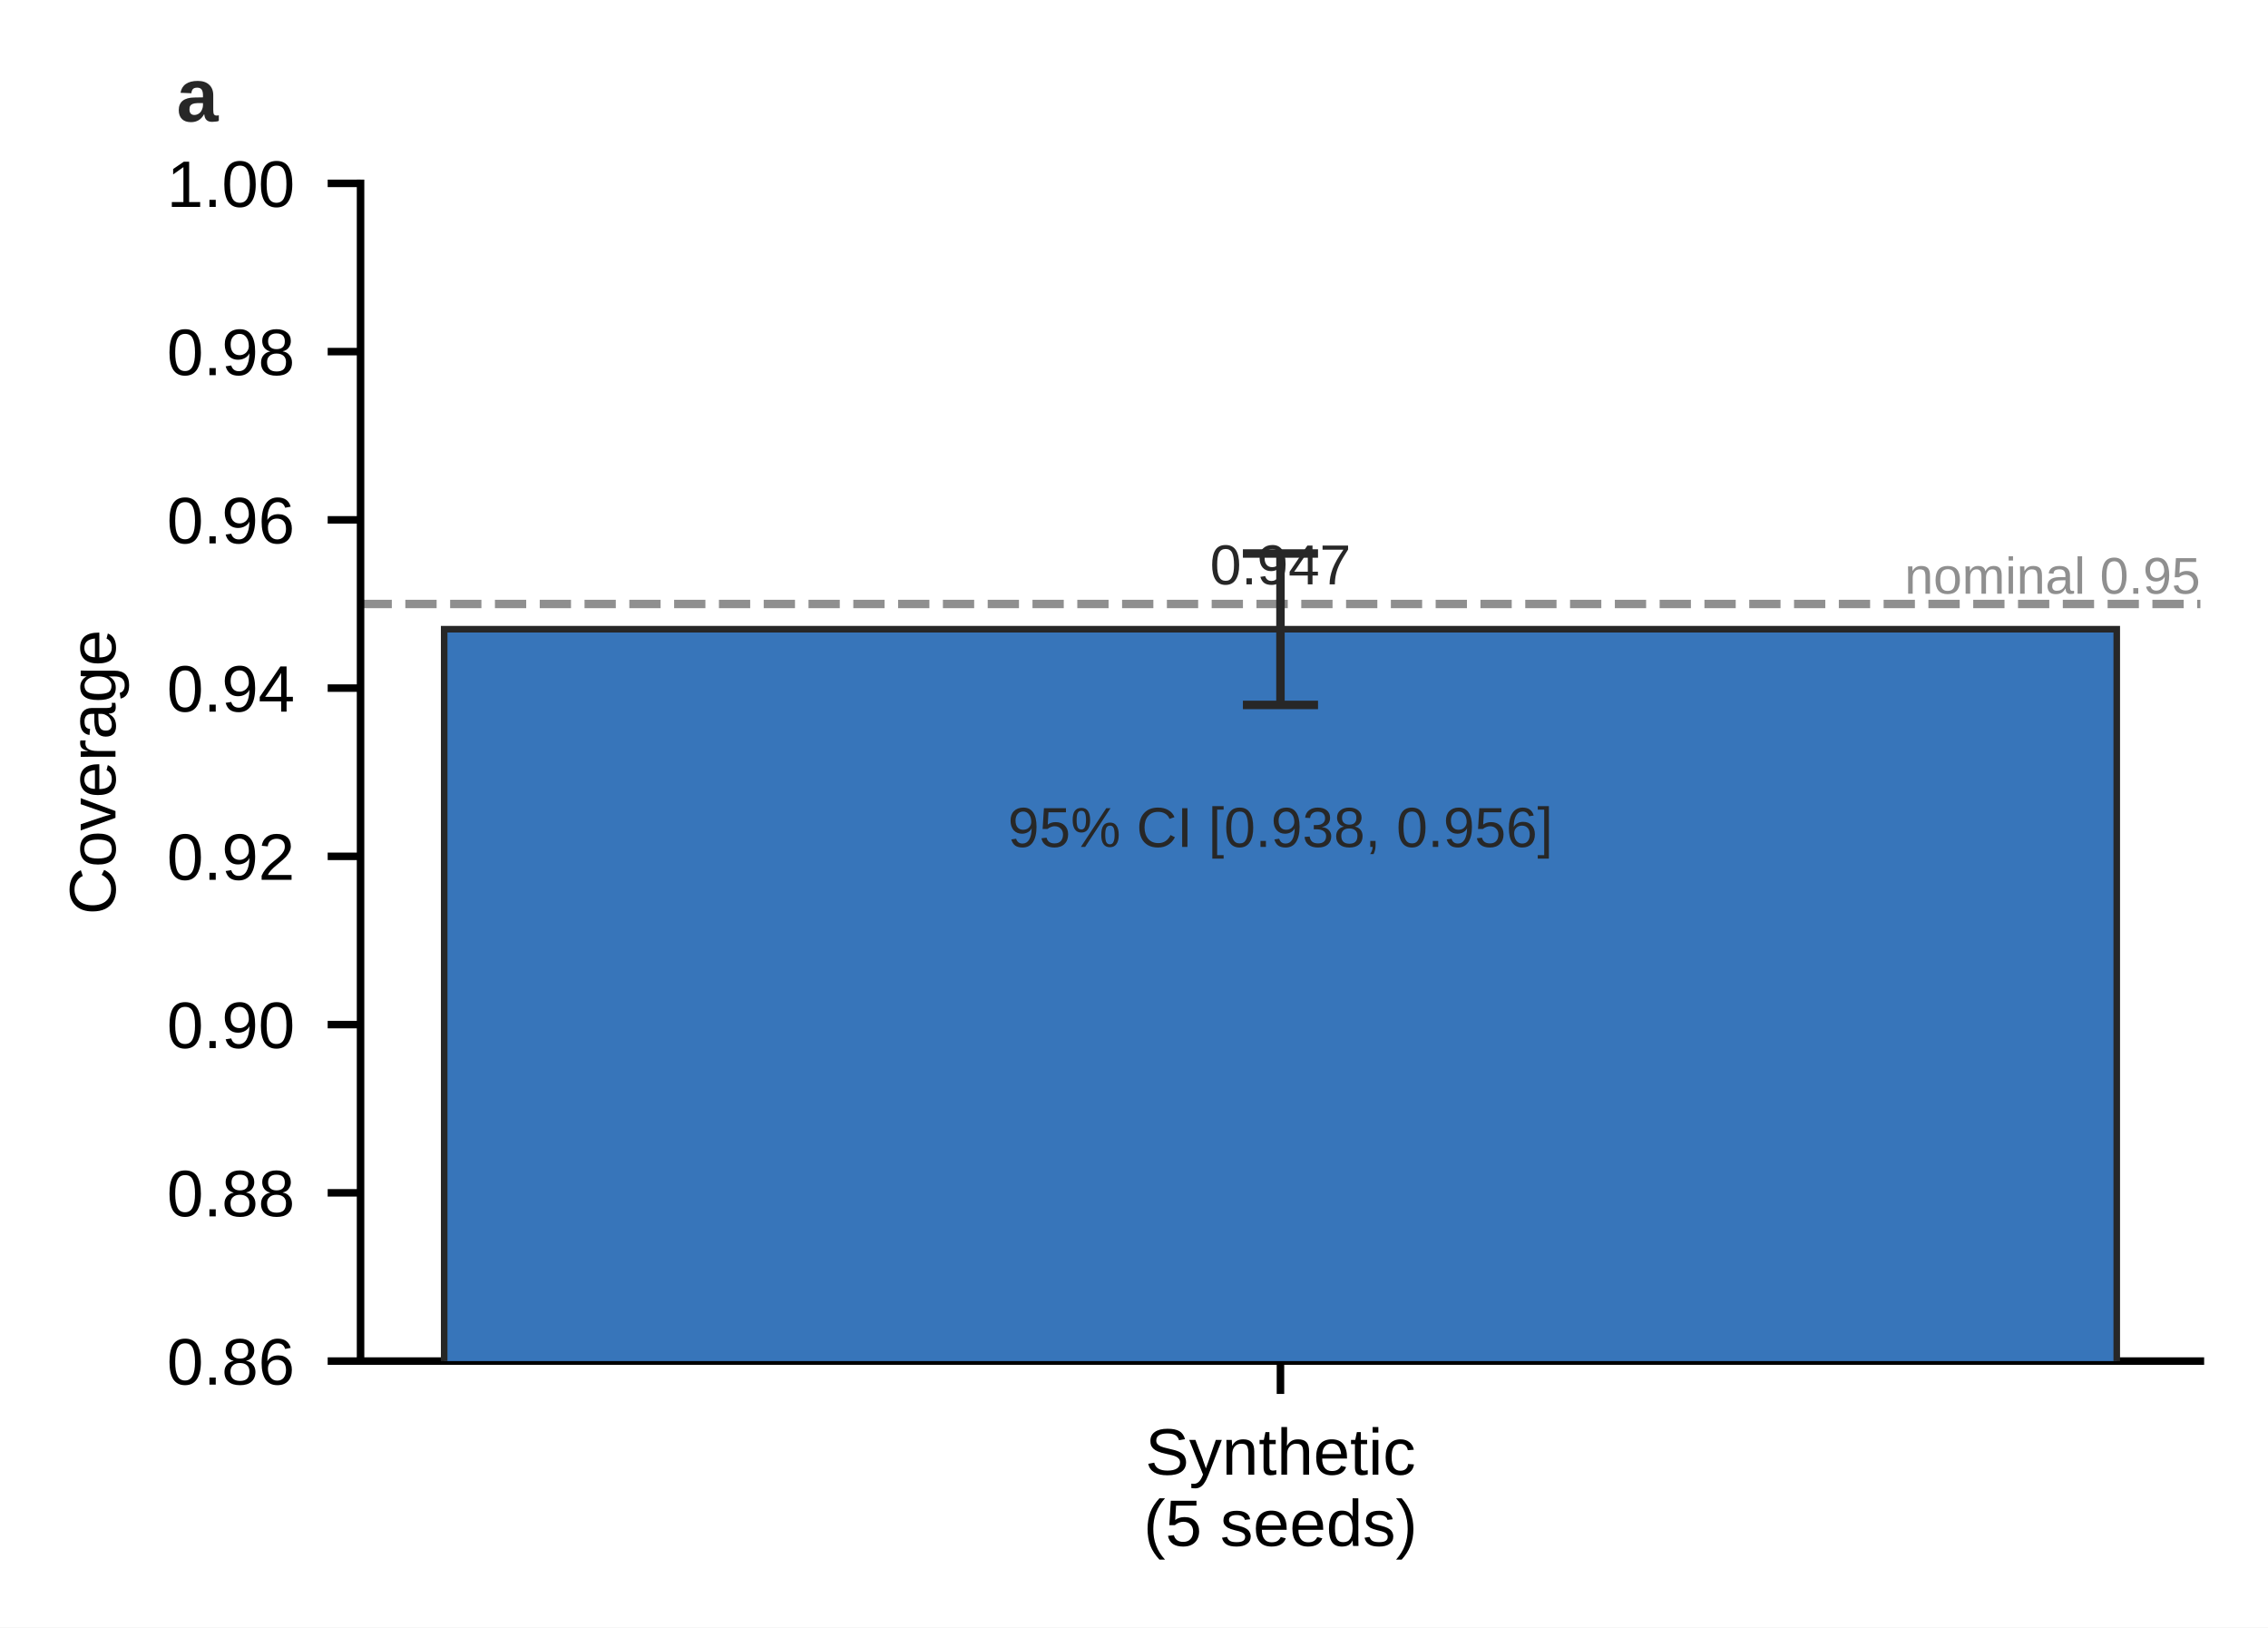
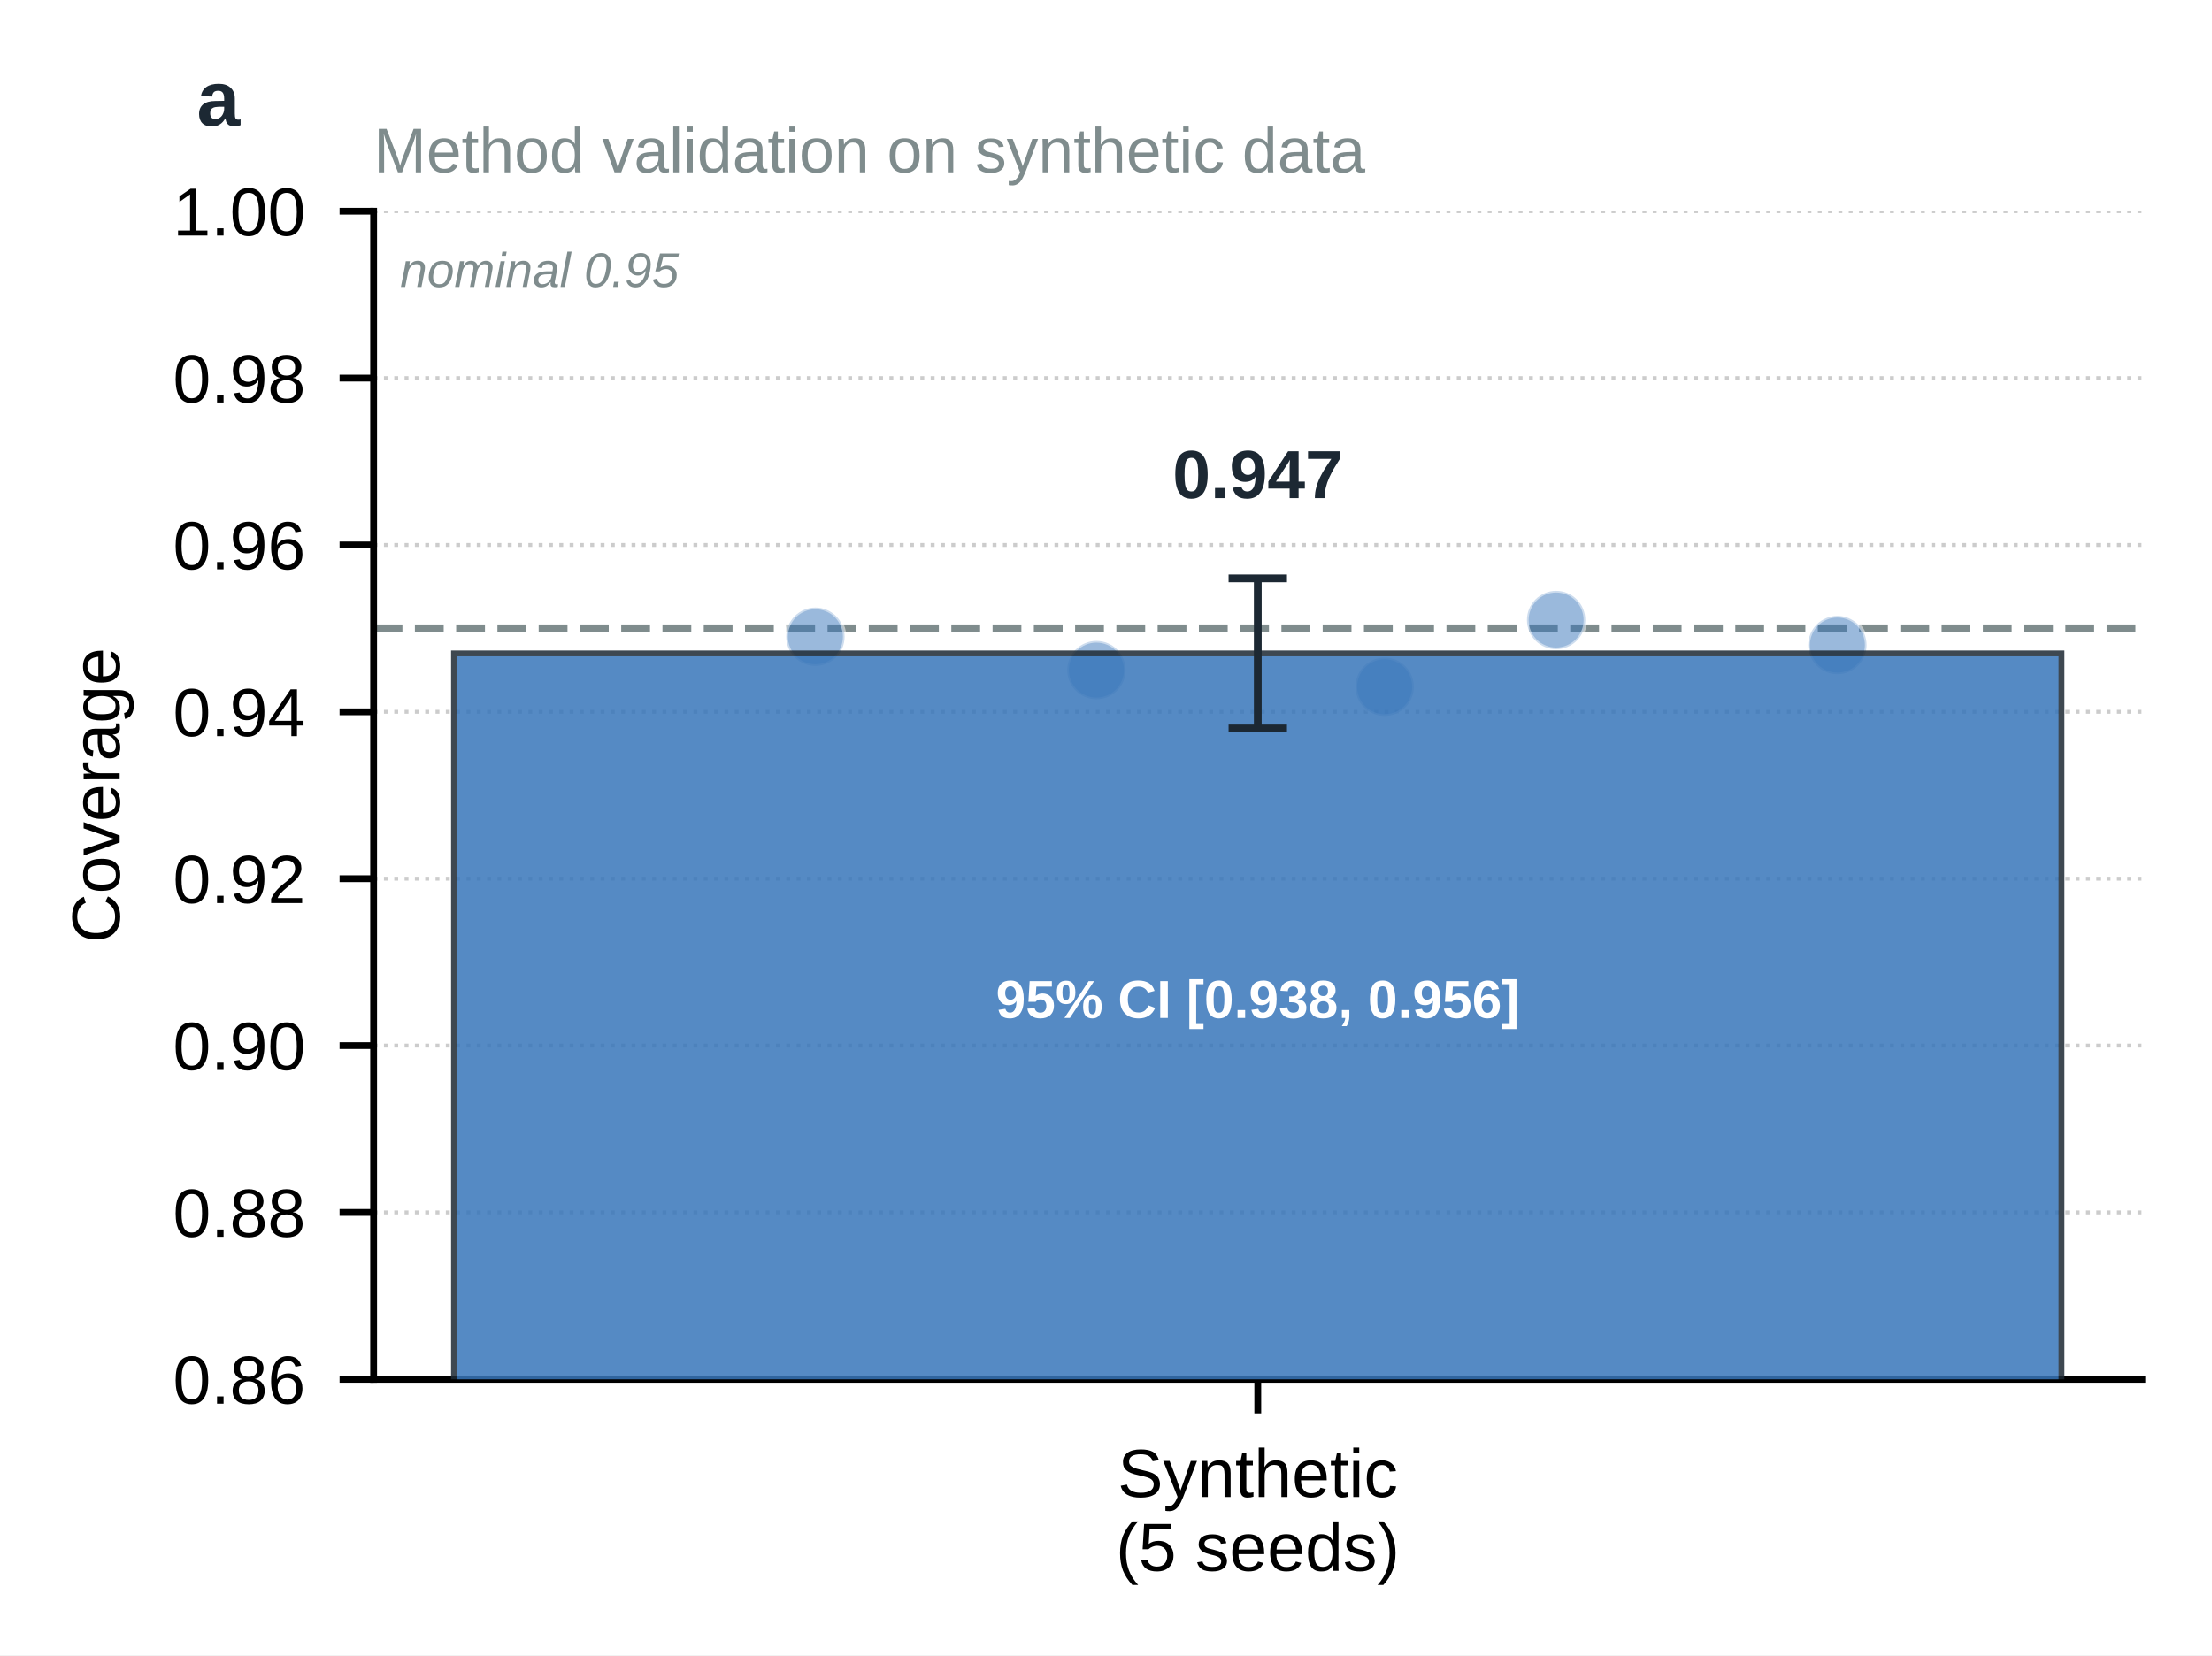
- <svg xmlns="http://www.w3.org/2000/svg" xmlns:xlink="http://www.w3.org/1999/xlink" width="241.501pt" height="173.244pt" viewBox="0 0 241.501 173.244" version="1.1">
+ <svg xmlns="http://www.w3.org/2000/svg" xmlns:xlink="http://www.w3.org/1999/xlink" width="227.293pt" height="170.119pt" viewBox="0 0 227.293 170.119" version="1.1">
  <defs>
    <style type="text/css">*{stroke-linejoin: round; stroke-linecap: butt}</style>
  </defs>
  <g id="figure_1">
    <g id="patch_1">
-       <path d="M 0 173.244  L 241.501 173.244  L 241.501 0  L 0 0  z " style="fill: #ffffff" />
+       <path d="M 0 170.119  L 227.293 170.119  L 227.293 0  L 0 0  z " style="fill: #ffffff" />
    </g>
    <g id="axes_1">
      <g id="patch_2">
-         <path d="M 38.392 144.887  L 234.301 144.887  L 234.301 19.52  L 38.392 19.52  z " style="fill: #ffffff" />
+         <path d="M 38.392 141.761  L 220.093 141.761  L 220.093 21.708  L 38.392 21.708  z " style="fill: #ffffff" />
      </g>
      <g id="line2d_1">
-         <path d="M 38.392 64.294  L 234.301 64.294  " clip-path="url(#p74434cd032)" style="fill: none; stroke-dasharray: 3.33,1.44; stroke-dashoffset: 0; stroke: #8f8f8f; stroke-width: 0.9" />
+         <path d="M 38.392 64.584  L 220.093 64.584  " clip-path="url(#p3faeaeef79)" style="fill: none; stroke-dasharray: 2.96,1.28; stroke-dashoffset: 0; stroke: #7f8c8d; stroke-width: 0.8" />
      </g>
      <g id="matplotlib.axis_1">
        <g id="xtick_1">
          <g id="line2d_2">
            <defs>
-               <path id="m7fdbb6f39f" d="M 0 0  L 0 3.5  " style="stroke: #000000; stroke-width: 0.8" />
+               <path id="m945b295067" d="M 0 0  L 0 3.5  " style="stroke: #000000; stroke-width: 0.7" />
            </defs>
            <g>
-               <use xlink:href="#m7fdbb6f39f" x="136.346" y="144.887" style="stroke: #000000; stroke-width: 0.8" />
+               <use xlink:href="#m945b295067" x="129.243" y="141.761" style="stroke: #000000; stroke-width: 0.7" />
            </g>
          </g>
          <g id="text_1">
-             <text style="font: 7px 'Arial', 'DejaVu Sans', 'Liberation Sans', sans-serif" transform="translate(121.9505 156.9825)">Synthetic</text>
-             <text style="font: 7px 'Arial', 'DejaVu Sans', 'Liberation Sans', sans-serif" transform="translate(121.758 164.5707)">(5 seeds)</text>
+             <text style="font: 7px 'Arial', 'DejaVu Sans', 'Liberation Sans', sans-serif" transform="translate(114.8466 153.8571)">Synthetic</text>
+             <text style="font: 7px 'Arial', 'DejaVu Sans', 'Liberation Sans', sans-serif" transform="translate(114.6541 161.4453)">(5 seeds)</text>
          </g>
        </g>
      </g>
      <g id="matplotlib.axis_2">
        <g id="ytick_1">
          <g id="line2d_3">
+             <path d="M 38.392 141.761  L 220.093 141.761  " clip-path="url(#p3faeaeef79)" style="fill: none; stroke-dasharray: 0.4,0.66; stroke-dashoffset: 0; stroke: #cccccc; stroke-width: 0.4" />
+           </g>
+           <g id="line2d_4">
            <defs>
-               <path id="m7f51a5cab4" d="M 0 0  L -3.5 0  " style="stroke: #000000; stroke-width: 0.8" />
+               <path id="m402fe6fba7" d="M 0 0  L -3.5 0  " style="stroke: #000000; stroke-width: 0.7" />
            </defs>
            <g>
-               <use xlink:href="#m7f51a5cab4" x="38.392" y="144.887" style="stroke: #000000; stroke-width: 0.8" />
+               <use xlink:href="#m402fe6fba7" x="38.392" y="141.761" style="stroke: #000000; stroke-width: 0.7" />
            </g>
          </g>
          <g id="text_2">
-             <text style="font: 7px 'Arial', 'DejaVu Sans', 'Liberation Sans', sans-serif; text-anchor: end" x="31.392" y="147.392" transform="rotate(-0 31.39172 147.3919)">0.86</text>
+             <text style="font: 7px 'Arial', 'DejaVu Sans', 'Liberation Sans', sans-serif; text-anchor: end" x="31.392" y="144.267" transform="rotate(-0 31.39172 144.2665)">0.86</text>
          </g>
        </g>
        <g id="ytick_2">
-           <g id="line2d_4">
-             <g>
-               <use xlink:href="#m7f51a5cab4" x="38.392" y="126.977" style="stroke: #000000; stroke-width: 0.8" />
+           <g id="line2d_5">
+             <path d="M 38.392 124.611  L 220.093 124.611  " clip-path="url(#p3faeaeef79)" style="fill: none; stroke-dasharray: 0.4,0.66; stroke-dashoffset: 0; stroke: #cccccc; stroke-width: 0.4" />
+           </g>
+           <g id="line2d_6">
+             <g>
+               <use xlink:href="#m402fe6fba7" x="38.392" y="124.611" style="stroke: #000000; stroke-width: 0.7" />
            </g>
          </g>
          <g id="text_3">
-             <text style="font: 7px 'Arial', 'DejaVu Sans', 'Liberation Sans', sans-serif; text-anchor: end" x="31.392" y="129.482" transform="rotate(-0 31.39172 129.4823)">0.88</text>
+             <text style="font: 7px 'Arial', 'DejaVu Sans', 'Liberation Sans', sans-serif; text-anchor: end" x="31.392" y="127.116" transform="rotate(-0 31.39172 127.1161)">0.88</text>
          </g>
        </g>
        <g id="ytick_3">
-           <g id="line2d_5">
-             <g>
-               <use xlink:href="#m7f51a5cab4" x="38.392" y="109.068" style="stroke: #000000; stroke-width: 0.8" />
+           <g id="line2d_7">
+             <path d="M 38.392 107.46  L 220.093 107.46  " clip-path="url(#p3faeaeef79)" style="fill: none; stroke-dasharray: 0.4,0.66; stroke-dashoffset: 0; stroke: #cccccc; stroke-width: 0.4" />
+           </g>
+           <g id="line2d_8">
+             <g>
+               <use xlink:href="#m402fe6fba7" x="38.392" y="107.46" style="stroke: #000000; stroke-width: 0.7" />
            </g>
          </g>
          <g id="text_4">
-             <text style="font: 7px 'Arial', 'DejaVu Sans', 'Liberation Sans', sans-serif; text-anchor: end" x="31.392" y="111.573" transform="rotate(-0 31.39172 111.5728)">0.90</text>
+             <text style="font: 7px 'Arial', 'DejaVu Sans', 'Liberation Sans', sans-serif; text-anchor: end" x="31.392" y="109.966" transform="rotate(-0 31.39172 109.9656)">0.90</text>
          </g>
        </g>
        <g id="ytick_4">
-           <g id="line2d_6">
-             <g>
-               <use xlink:href="#m7f51a5cab4" x="38.392" y="91.158" style="stroke: #000000; stroke-width: 0.8" />
+           <g id="line2d_9">
+             <path d="M 38.392 90.31  L 220.093 90.31  " clip-path="url(#p3faeaeef79)" style="fill: none; stroke-dasharray: 0.4,0.66; stroke-dashoffset: 0; stroke: #cccccc; stroke-width: 0.4" />
+           </g>
+           <g id="line2d_10">
+             <g>
+               <use xlink:href="#m402fe6fba7" x="38.392" y="90.31" style="stroke: #000000; stroke-width: 0.7" />
            </g>
          </g>
          <g id="text_5">
-             <text style="font: 7px 'Arial', 'DejaVu Sans', 'Liberation Sans', sans-serif; text-anchor: end" x="31.392" y="93.663" transform="rotate(-0 31.39172 93.6632)">0.92</text>
+             <text style="font: 7px 'Arial', 'DejaVu Sans', 'Liberation Sans', sans-serif; text-anchor: end" x="31.392" y="92.815" transform="rotate(-0 31.39172 92.81519)">0.92</text>
          </g>
        </g>
        <g id="ytick_5">
-           <g id="line2d_7">
-             <g>
-               <use xlink:href="#m7f51a5cab4" x="38.392" y="73.248" style="stroke: #000000; stroke-width: 0.8" />
+           <g id="line2d_11">
+             <path d="M 38.392 73.16  L 220.093 73.16  " clip-path="url(#p3faeaeef79)" style="fill: none; stroke-dasharray: 0.4,0.66; stroke-dashoffset: 0; stroke: #cccccc; stroke-width: 0.4" />
+           </g>
+           <g id="line2d_12">
+             <g>
+               <use xlink:href="#m402fe6fba7" x="38.392" y="73.16" style="stroke: #000000; stroke-width: 0.7" />
            </g>
          </g>
          <g id="text_6">
-             <text style="font: 7px 'Arial', 'DejaVu Sans', 'Liberation Sans', sans-serif; text-anchor: end" x="31.392" y="75.754" transform="rotate(-0 31.39172 75.75362)">0.94</text>
+             <text style="font: 7px 'Arial', 'DejaVu Sans', 'Liberation Sans', sans-serif; text-anchor: end" x="31.392" y="75.665" transform="rotate(-0 31.39172 75.66475)">0.94</text>
          </g>
        </g>
        <g id="ytick_6">
-           <g id="line2d_8">
-             <g>
-               <use xlink:href="#m7f51a5cab4" x="38.392" y="55.339" style="stroke: #000000; stroke-width: 0.8" />
+           <g id="line2d_13">
+             <path d="M 38.392 56.009  L 220.093 56.009  " clip-path="url(#p3faeaeef79)" style="fill: none; stroke-dasharray: 0.4,0.66; stroke-dashoffset: 0; stroke: #cccccc; stroke-width: 0.4" />
+           </g>
+           <g id="line2d_14">
+             <g>
+               <use xlink:href="#m402fe6fba7" x="38.392" y="56.009" style="stroke: #000000; stroke-width: 0.7" />
            </g>
          </g>
          <g id="text_7">
-             <text style="font: 7px 'Arial', 'DejaVu Sans', 'Liberation Sans', sans-serif; text-anchor: end" x="31.392" y="57.844" transform="rotate(-0 31.39172 57.84405)">0.96</text>
+             <text style="font: 7px 'Arial', 'DejaVu Sans', 'Liberation Sans', sans-serif; text-anchor: end" x="31.392" y="58.514" transform="rotate(-0 31.39172 58.51431)">0.96</text>
          </g>
        </g>
        <g id="ytick_7">
-           <g id="line2d_9">
-             <g>
-               <use xlink:href="#m7f51a5cab4" x="38.392" y="37.429" style="stroke: #000000; stroke-width: 0.8" />
+           <g id="line2d_15">
+             <path d="M 38.392 38.859  L 220.093 38.859  " clip-path="url(#p3faeaeef79)" style="fill: none; stroke-dasharray: 0.4,0.66; stroke-dashoffset: 0; stroke: #cccccc; stroke-width: 0.4" />
+           </g>
+           <g id="line2d_16">
+             <g>
+               <use xlink:href="#m402fe6fba7" x="38.392" y="38.859" style="stroke: #000000; stroke-width: 0.7" />
            </g>
          </g>
          <g id="text_8">
-             <text style="font: 7px 'Arial', 'DejaVu Sans', 'Liberation Sans', sans-serif; text-anchor: end" x="31.392" y="39.934" transform="rotate(-0 31.39172 39.93448)">0.98</text>
+             <text style="font: 7px 'Arial', 'DejaVu Sans', 'Liberation Sans', sans-serif; text-anchor: end" x="31.392" y="41.364" transform="rotate(-0 31.39172 41.36386)">0.98</text>
          </g>
        </g>
        <g id="ytick_8">
-           <g id="line2d_10">
-             <g>
-               <use xlink:href="#m7f51a5cab4" x="38.392" y="19.52" style="stroke: #000000; stroke-width: 0.8" />
+           <g id="line2d_17">
+             <path d="M 38.392 21.708  L 220.093 21.708  " clip-path="url(#p3faeaeef79)" style="fill: none; stroke-dasharray: 0.4,0.66; stroke-dashoffset: 0; stroke: #cccccc; stroke-width: 0.4" />
+           </g>
+           <g id="line2d_18">
+             <g>
+               <use xlink:href="#m402fe6fba7" x="38.392" y="21.708" style="stroke: #000000; stroke-width: 0.7" />
            </g>
          </g>
          <g id="text_9">
-             <text style="font: 7px 'Arial', 'DejaVu Sans', 'Liberation Sans', sans-serif; text-anchor: end" x="31.392" y="22.025" transform="rotate(-0 31.39172 22.02491)">1.00</text>
+             <text style="font: 7px 'Arial', 'DejaVu Sans', 'Liberation Sans', sans-serif; text-anchor: end" x="31.392" y="24.213" transform="rotate(-0 31.39172 24.21342)">1.00</text>
          </g>
        </g>
        <g id="text_10">
-           <text style="font: 7px 'Arial', 'DejaVu Sans', 'Liberation Sans', sans-serif; text-anchor: middle" x="12.296" y="82.203" transform="rotate(-90 12.29578 82.20318)">Coverage</text>
+           <text style="font: 7px 'Arial', 'DejaVu Sans', 'Liberation Sans', sans-serif; text-anchor: middle" x="12.296" y="81.735" transform="rotate(-90 12.29578 81.73474)">Coverage</text>
+         </g>
+       </g>
+       <g id="PathCollection_1">
+         <defs>
+           <path id="m2f41ab6f6e" d="M 0 3  C 0.796 3 1.559 2.684 2.121 2.121  C 2.684 1.559 3 0.796 3 0  C 3 -0.796 2.684 -1.559 2.121 -2.121  C 1.559 -2.684 0.796 -3 0 -3  C -0.796 -3 -1.559 -2.684 -2.121 -2.121  C -2.684 -1.559 -3 -0.796 -3 0  C -3 0.796 -2.684 1.559 -2.121 2.121  C -1.559 2.684 -0.796 3 0 3  z " style="stroke: #ffffff; stroke-opacity: 0.5; stroke-width: 0.35" />
+         </defs>
+         <g clip-path="url(#p3faeaeef79)">
+           <use xlink:href="#m2f41ab6f6e" x="112.663" y="68.872" style="fill: #3775ba; fill-opacity: 0.5; stroke: #ffffff; stroke-opacity: 0.5; stroke-width: 0.35" />
+           <use xlink:href="#m2f41ab6f6e" x="188.803" y="66.299" style="fill: #3775ba; fill-opacity: 0.5; stroke: #ffffff; stroke-opacity: 0.5; stroke-width: 0.35" />
+           <use xlink:href="#m2f41ab6f6e" x="159.9" y="63.727" style="fill: #3775ba; fill-opacity: 0.5; stroke: #ffffff; stroke-opacity: 0.5; stroke-width: 0.35" />
+           <use xlink:href="#m2f41ab6f6e" x="142.28" y="70.587" style="fill: #3775ba; fill-opacity: 0.5; stroke: #ffffff; stroke-opacity: 0.5; stroke-width: 0.35" />
+           <use xlink:href="#m2f41ab6f6e" x="83.787" y="65.442" style="fill: #3775ba; fill-opacity: 0.5; stroke: #ffffff; stroke-opacity: 0.5; stroke-width: 0.35" />
        </g>
      </g>
      <g id="patch_3">
-         <path d="M 38.392 144.887  L 38.392 19.52  " style="fill: none; stroke: #000000; stroke-width: 0.8; stroke-linejoin: miter; stroke-linecap: square" />
+         <path d="M 38.392 141.761  L 38.392 21.708  " style="fill: none; stroke: #000000; stroke-width: 0.7; stroke-linejoin: miter; stroke-linecap: square" />
      </g>
      <g id="patch_4">
-         <path d="M 38.392 144.887  L 234.301 144.887  " style="fill: none; stroke: #000000; stroke-width: 0.8; stroke-linejoin: miter; stroke-linecap: square" />
+         <path d="M 38.392 141.761  L 220.093 141.761  " style="fill: none; stroke: #000000; stroke-width: 0.7; stroke-linejoin: miter; stroke-linecap: square" />
      </g>
      <g id="patch_5">
-         <path d="M 47.297 914.998  L 225.396 914.998  L 225.396 66.98  L 47.297 66.98  z " clip-path="url(#p74434cd032)" style="fill: #3775ba; stroke: #272727; stroke-width: 0.7; stroke-linejoin: miter" />
+         <path d="M 46.651 879.23  L 211.834 879.23  L 211.834 67.157  L 46.651 67.157  z " clip-path="url(#p3faeaeef79)" style="fill: #3775ba; opacity: 0.85; stroke: #1c2833; stroke-width: 0.6; stroke-linejoin: miter" />
      </g>
      <g id="text_11">
-         <text style="fill: #272727; font: 6px 'Arial', 'DejaVu Sans', 'Liberation Sans', sans-serif; text-anchor: middle" x="136.346" y="62.206" transform="rotate(-0 136.3465 62.20563)">0.947</text>
+         <text style="fill: #1c2833; font: 700 7px 'Arial', 'DejaVu Sans', 'Liberation Sans', sans-serif; text-anchor: middle" x="129.243" y="51.198" transform="rotate(-0 129.2425 51.19758)">0.947</text>
      </g>
      <g id="text_12">
-         <text style="fill: #8f8f8f; font: 5.5px 'Arial', 'DejaVu Sans', 'Liberation Sans', sans-serif; text-anchor: end" x="234.301" y="63.2" transform="rotate(-0 234.3012 63.20048)"> nominal 0.95</text>
+         <text style="fill: #ffffff; font: 700 5.5px 'Arial', 'DejaVu Sans', 'Liberation Sans', sans-serif; text-anchor: middle" x="129.243" y="104.62" transform="rotate(-0 129.2425 104.62)">95% CI [0.938, 0.956]</text>
      </g>
      <g id="text_13">
-         <text style="fill: #272727; font: 6px 'Arial', 'DejaVu Sans', 'Liberation Sans', sans-serif; text-anchor: middle" x="136.346" y="90.153" transform="rotate(-0 136.3465 90.1529)">95% CI [0.938, 0.956]</text>
+         <text style="fill: #7f8c8d; font: italic 5px 'Arial', 'DejaVu Sans', 'Liberation Sans', sans-serif; text-anchor: start" x="41.117" y="29.489" transform="rotate(-0 41.11724 29.48895)">nominal 0.95</text>
      </g>
      <g id="text_14">
-         <text style="fill: #272727; font: 700 8px 'Arial', 'DejaVu Sans', 'Liberation Sans', sans-serif; text-anchor: start" x="18.801" y="12.926" transform="rotate(-0 18.80077 12.92625)">a</text>
+         <text style="fill: #1c2833; font: 700 8px 'Arial', 'DejaVu Sans', 'Liberation Sans', sans-serif; text-anchor: start" x="20.222" y="12.926" transform="rotate(-0 20.22155 12.92625)">a</text>
+       </g>
+       <g id="text_15">
+         <text style="fill: #7f8c8d; font: 6.5px 'Arial', 'DejaVu Sans', 'Liberation Sans', sans-serif; text-anchor: start" x="38.392" y="17.708" transform="rotate(-0 38.39172 17.70819)">Method validation on synthetic data</text>
      </g>
      <g id="LineCollection_1">
-         <path d="M 136.346 75.039  L 136.346 58.921  " clip-path="url(#p74434cd032)" style="fill: none; stroke: #272727; stroke-width: 0.9" />
-       </g>
-       <g id="line2d_11">
+         <path d="M 129.243 74.875  L 129.243 59.439  " clip-path="url(#p3faeaeef79)" style="fill: none; stroke: #1c2833; stroke-width: 0.8" />
+       </g>
+       <g id="line2d_19">
        <defs>
-           <path id="m0078846b1d" d="M 4 0  L -4 -0  " style="stroke: #272727; stroke-width: 0.9" />
+           <path id="m88a6ed4460" d="M 3 0  L -3 -0  " style="stroke: #1c2833; stroke-width: 0.8" />
        </defs>
-         <g clip-path="url(#p74434cd032)">
-           <use xlink:href="#m0078846b1d" x="136.346" y="75.039" style="fill: #272727; stroke: #272727; stroke-width: 0.9" />
-         </g>
-       </g>
-       <g id="line2d_12">
-         <g clip-path="url(#p74434cd032)">
-           <use xlink:href="#m0078846b1d" x="136.346" y="58.921" style="fill: #272727; stroke: #272727; stroke-width: 0.9" />
+         <g clip-path="url(#p3faeaeef79)">
+           <use xlink:href="#m88a6ed4460" x="129.243" y="74.875" style="fill: #1c2833; stroke: #1c2833; stroke-width: 0.8" />
+         </g>
+       </g>
+       <g id="line2d_20">
+         <g clip-path="url(#p3faeaeef79)">
+           <use xlink:href="#m88a6ed4460" x="129.243" y="59.439" style="fill: #1c2833; stroke: #1c2833; stroke-width: 0.8" />
        </g>
      </g>
    </g>
  </g>
  <defs>
-     <clipPath id="p74434cd032">
-       <rect x="38.392" y="19.52" width="195.91" height="125.367" />
+     <clipPath id="p3faeaeef79">
+       <rect x="38.392" y="21.708" width="181.702" height="120.053" />
    </clipPath>
  </defs>
</svg>
